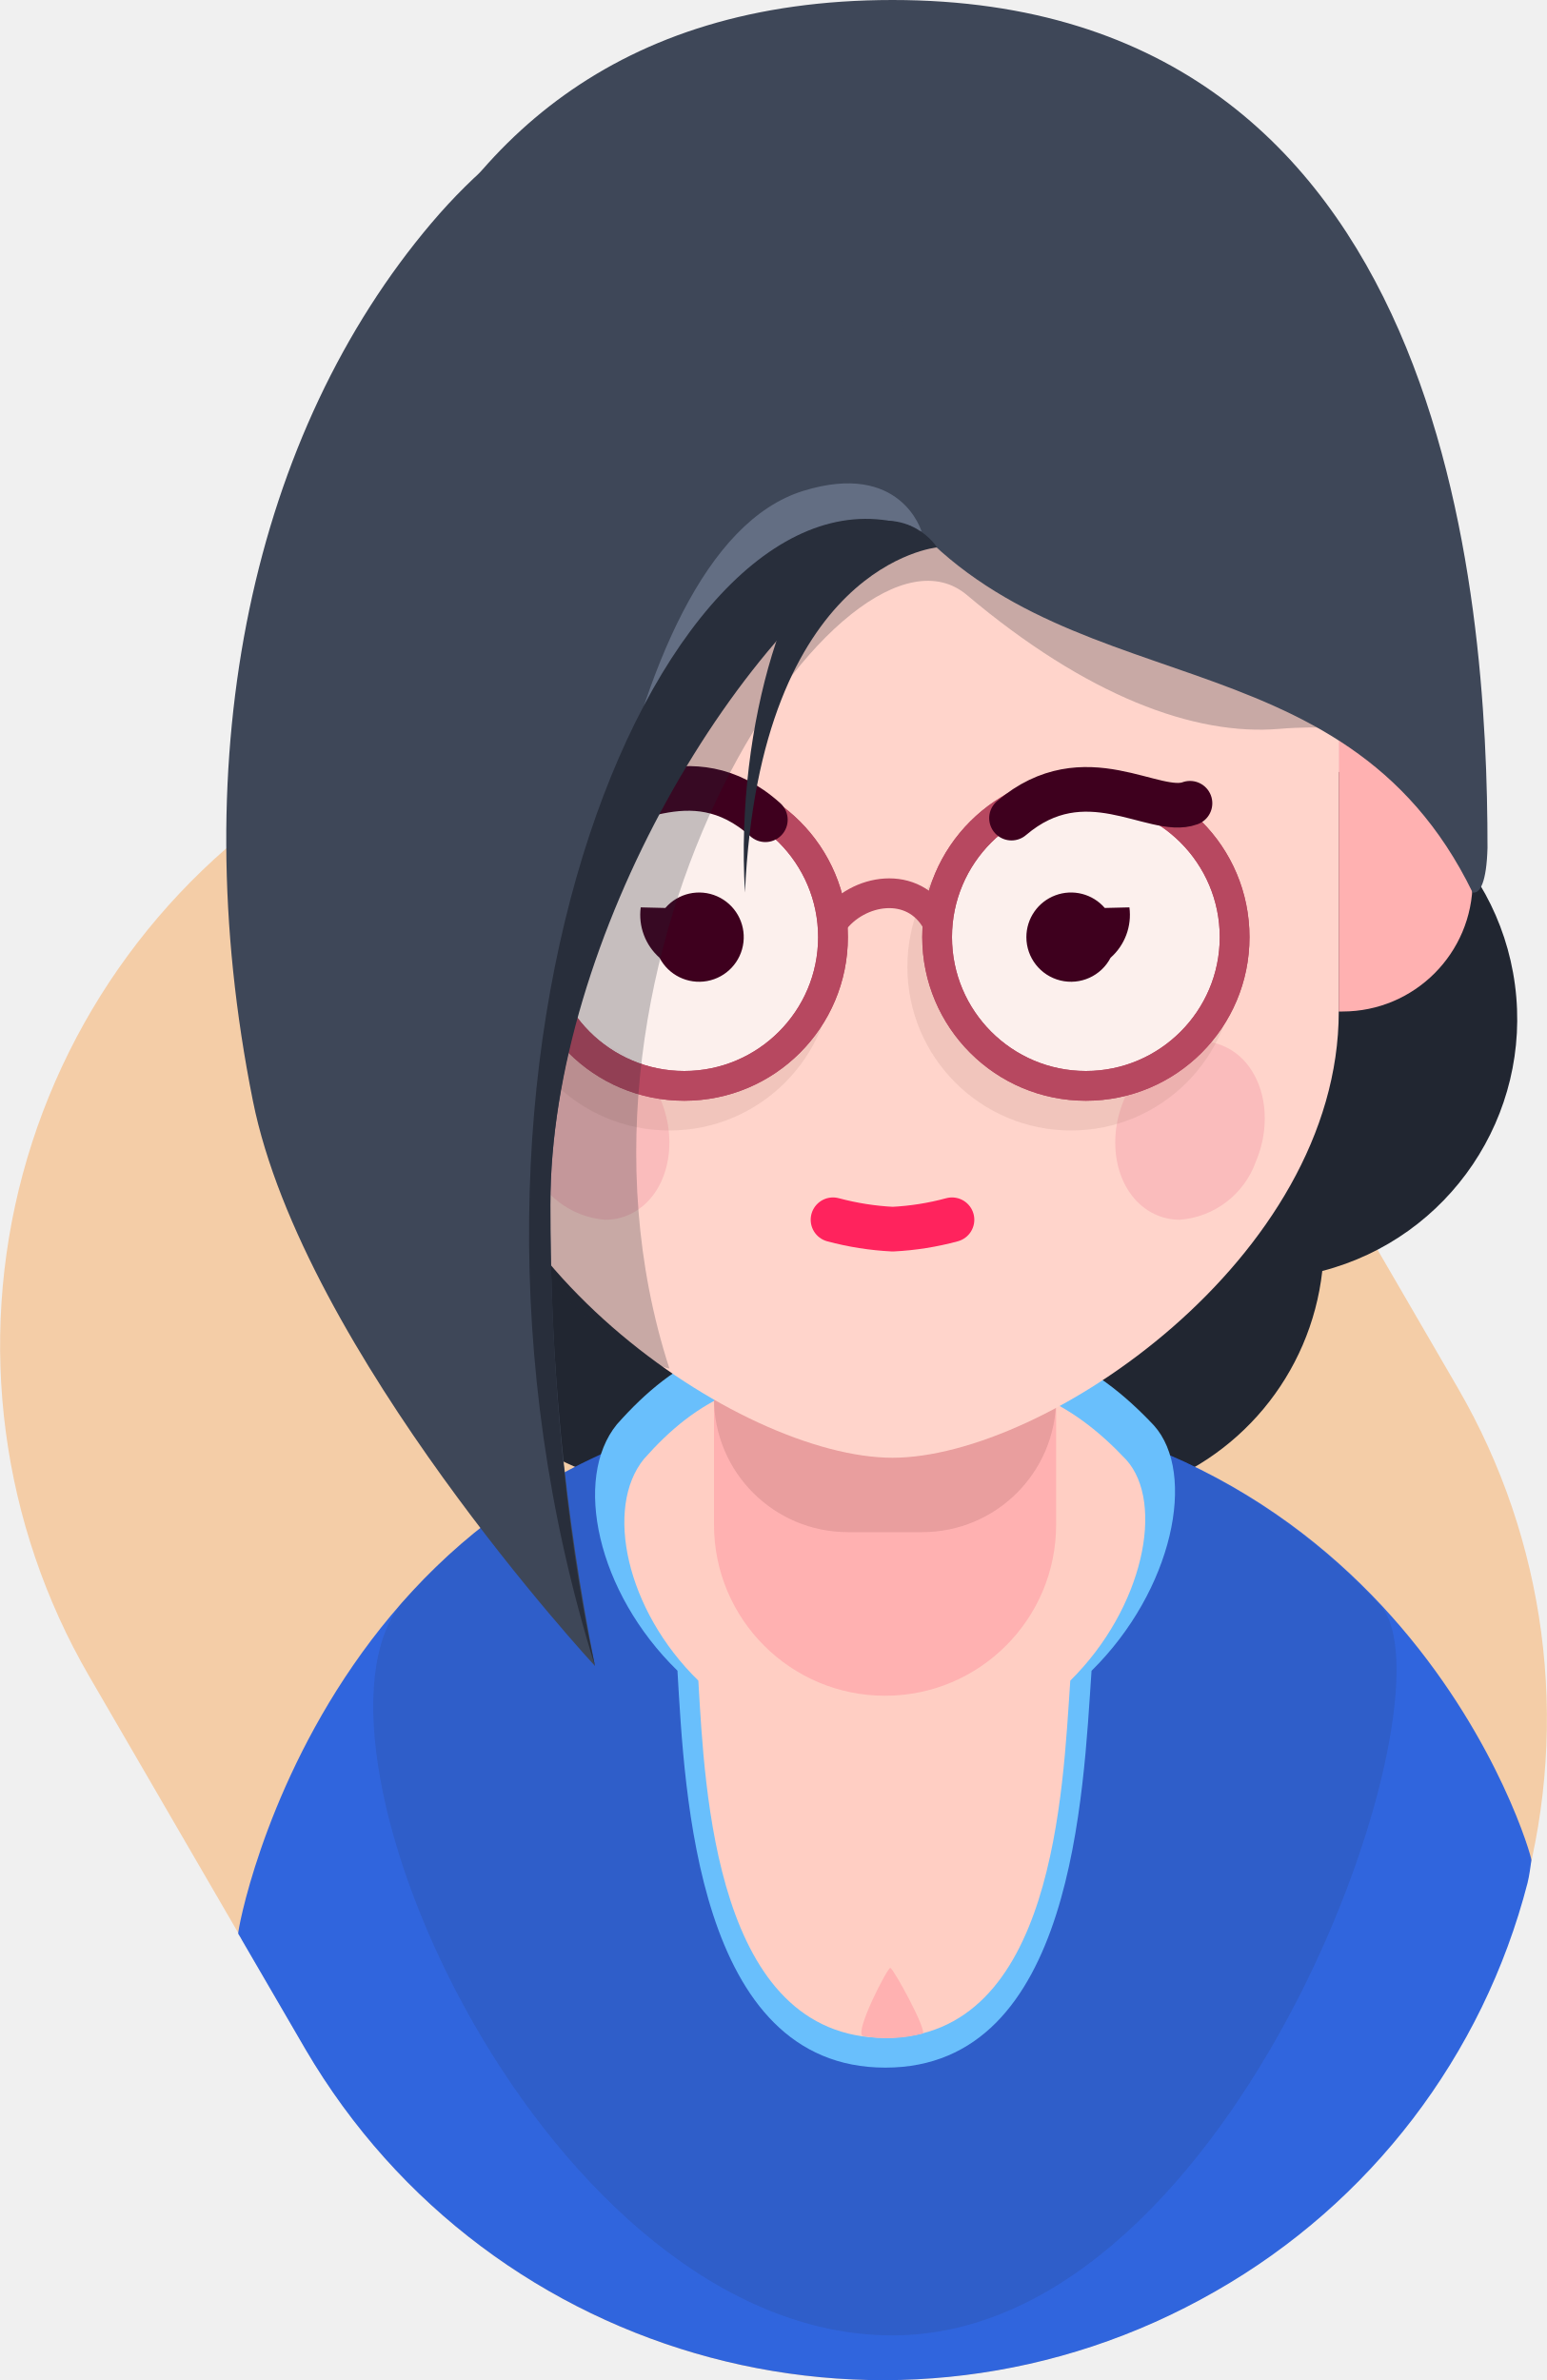
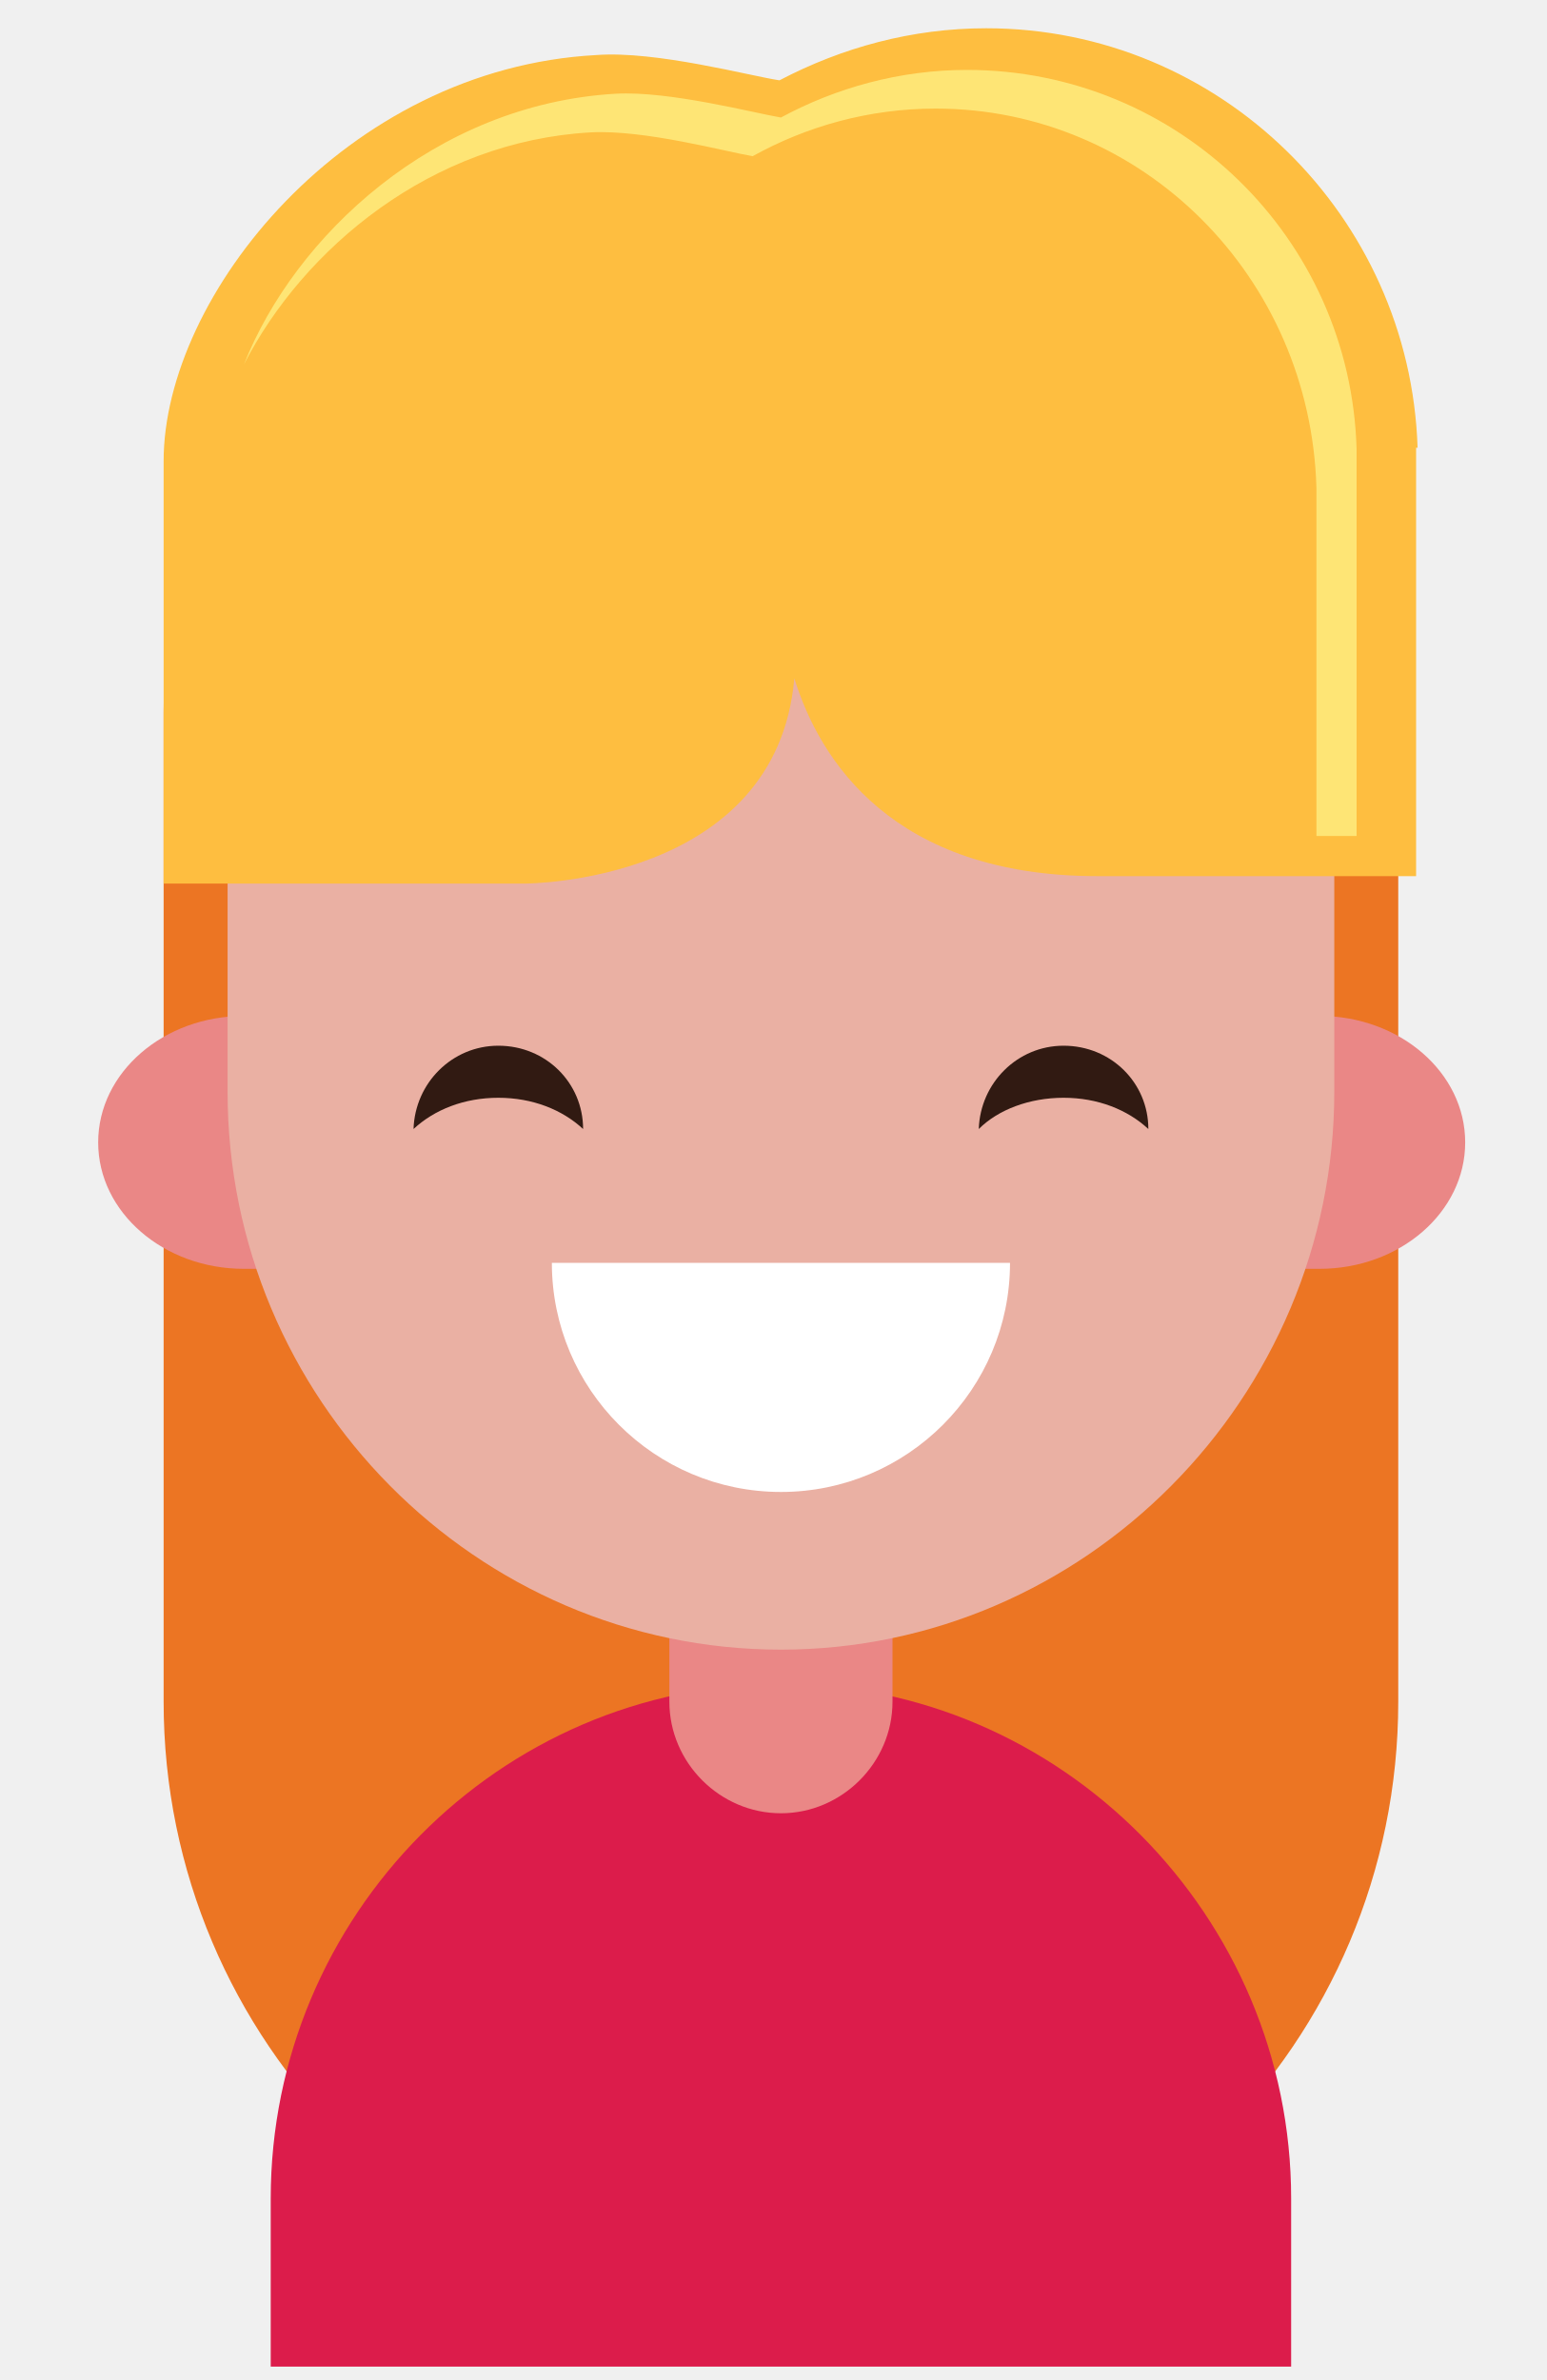
- <svg xmlns="http://www.w3.org/2000/svg" viewBox="0 0 104 160">
-   <defs>
-     <style>
- 	  .cls-1 {
- 		clip-path: url(#clip-Canvas);
- 	  }
- 
- 	  .cls-2 {
- 		fill: #f4cda7;
- 	  }
- 
- 	  .cls-3 {
- 		fill: #212631;
- 	  }
- 
- 	  .cls-4 {
- 		fill: #3065dd;
- 	  }
- 
- 	  .cls-5 {
- 		fill: rgba(38,34,35,0.42);
- 		opacity: 0.259;
- 	  }
- 
- 	  .cls-6 {
- 		fill: #69bffc;
- 	  }
- 
- 	  .cls-7 {
- 		fill: #ffcec3;
- 	  }
- 
- 	  .cls-8 {
- 		fill: #ffb1b1;
- 	  }
- 
- 	  .cls-9 {
- 		fill: rgba(142,81,81,0.53);
- 		opacity: 0.38;
- 	  }
- 
- 	  .cls-10 {
- 		fill: #ffd4cb;
- 	  }
- 
- 	  .cls-11 {
- 		fill: #fabcbc;
- 	  }
- 
- 	  .cls-12 {
- 		fill: rgba(169,124,114,0.68);
- 		opacity: 0.239;
- 	  }
- 
- 	  .cls-13 {
- 		fill: rgba(255,251,250,0.79);
- 	  }
- 
- 	  .cls-13, .cls-14, .cls-18 {
- 		stroke-linejoin: round;
- 	  }
- 
- 	  .cls-14, .cls-15, .cls-17, .cls-18 {
- 		fill: none;
- 	  }
- 
- 	  .cls-15 {
- 		stroke: #b74860;
- 		stroke-width: 2px;
- 	  }
- 
- 	  .cls-16 {
- 		fill: #3e001e;
- 	  }
- 
- 	  .cls-17 {
- 		stroke: #3e001e;
- 	  }
- 
- 	  .cls-17, .cls-18 {
- 		stroke-linecap: round;
- 		stroke-width: 3px;
- 	  }
- 
- 	  .cls-18 {
- 		stroke: #ff235d;
- 	  }
- 
- 	  .cls-19 {
- 		fill: rgba(33,38,49,0.45);
- 		opacity: 0.549;
- 	  }
- 
- 	  .cls-20 {
- 		fill: #3e4758;
- 	  }
- 
- 	  .cls-21 {
- 		fill: #636e83;
- 	  }
- 
- 	  .cls-22 {
- 		fill: #282e3b;
- 	  }
- 
- 	  .cls-23, .cls-24 {
- 		stroke: none;
- 	  }
- 
- 	  .cls-24 {
- 		fill: #b74860;
- 	  }
- 	</style>
-     <clipPath id="clip-Canvas">
-       <rect width="104" height="160" />
-     </clipPath>
-   </defs>
-   <g class="cls-1">
+ <svg xmlns="http://www.w3.org/2000/svg" version="1.1" id="Layer_1" x="0px" y="0px" viewBox="0 0 104 160" style="enable-background:new 0 0 104 160;" xml:space="preserve">
+   <style type="text/css">
+ 	.st0{fill:#EC7523;}
+ 	.st1{fill:#DC1C4B;}
+ 	.st2{fill:#EA8786;}
+ 	.st3{fill:#EAB0A3;}
+ 	.st4{fill:#FEBE40;}
+ 	.st5{fill:#FEE575;}
+ 	.st6{fill:#311A12;}
+ 	.st7{fill:#FFFFFF;}
+ </style>
+   <g>
+     <path class="st0" d="M52.5,6.4C29.6,6.4,11,25,11,47.9c0,0,0,0,0,0v66.5c0,0,0,0,0,0c0,22.9,18.6,41.5,41.5,41.5   c22.9,0,41.5-18.6,41.5-41.5V47.9C94,25,75.4,6.4,52.5,6.4z" />
+     <path class="st1" d="M86.8,159.1v-11.3c0-19-15.5-34.6-34.3-34.6c-18.9,0-34.3,15.6-34.3,34.6v11.3H86.8z" />
+     <path class="st2" d="M60,114.4c0,4.1-3.4,7.5-7.5,7.5c-4.1,0-7.5-3.4-7.5-7.5v-4.9c0-4.1,3.4-7.5,7.5-7.5c4.1,0,7.5,3.4,7.5,7.5   V114.4z" />
+     <path class="st2" d="M98.5,76.8c0,4.7-4.4,8.5-9.8,8.5H16.4c-5.4,0-9.8-3.8-9.8-8.5c0-4.7,4.4-8.5,9.8-8.5h72.3   C94.1,68.3,98.5,72.1,98.5,76.8z" />
+     <path class="st3" d="M89.7,73.4c0,20.6-16.8,37.5-37.2,37.5C32,110.9,15.3,94,15.3,73.4V49c0-20.6,16.8-37.5,37.2-37.5   C73,11.4,89.7,28.3,89.7,49V73.4z" />
+     <path class="st4" d="M95.3,30.1L95.3,30.1C94.8,14.5,82,1.9,66.3,1.9c-5,0-9.7,1.3-13.9,3.5c-2-0.3-8.3-2-12.3-1.7   C23.2,4.6,11,19.9,11,31c0,11.1,0,28.4,0,28.4h24.3c0,0,16.9,0,18.1-13.8c1.7,5.5,6.6,13.3,20.4,13.3h21.4V30.1z" />
    <g>
-       <path class="cls-2" d="M22.358,51.96a44.86,44.86,0,0,1,61.082,16.27l14.57,25.087A44.308,44.308,0,0,1,81.643,154.04a44.86,44.86,0,0,1-61.082-16.27L5.991,112.682A44.309,44.309,0,0,1,22.358,51.96Z" />
-       <path class="cls-3" d="M58.05,94.7a17.5,17.5,0,1,1,.9-23.393,17.48,17.48,0,0,1,8.156-4.748A17.5,17.5,0,1,1,88.893,85.444,17.5,17.5,0,0,1,58.05,94.7Z" />
-       <path class="cls-4" d="M59.031,94c35.136,0,43.968,30.687,43.92,31.052s-.148,1.1-.259,1.533A44.355,44.355,0,0,1,81.706,154.04a44.96,44.96,0,0,1-61.17-16.27l-4.26-7.324c-.086-.148-.141-.27-.261-.448S22.434,94,59.031,94Z" />
-       <path class="cls-5" d="M59.031,94c16.337,0,27,6.686,33.727,13.878C98.236,113.733,83.158,157,60,157s-40.905-39.461-33-49.231C33.493,100.38,43.585,94,59.031,94Z" />
-       <path class="cls-6" d="M45.543,112.315c-5.418-5.281-7.038-12.923-4.073-16.558,3.929-4.433,8.2-6.773,17.538-6.773,9.882,0,14.494,2.524,18.563,6.839,2.9,3.225,1.3,11.081-4.19,16.5C72.816,120.5,72.208,139,59.519,139,46.8,139,46.029,120.5,45.543,112.315Z" />
-       <path class="cls-7" d="M46.947,112.983c-4.866-4.753-6.321-11.63-3.658-14.9,3.529-3.99,7.361-6.1,15.753-6.1,8.876,0,13.018,2.272,16.673,6.155,2.606,2.9,1.165,9.973-3.763,14.846C71.443,120.347,70.9,137,59.5,137,48.074,137,47.384,120.353,46.947,112.983Z" />
-       <path class="cls-8" d="M57.987,136.864a9.194,9.194,0,0,0,4.053-.161c.254-.285-1.992-4.4-2.189-4.407S57.462,136.556,57.987,136.864Z" />
-       <rect class="cls-8" width="23" height="31" rx="11.5" transform="translate(48 83)" />
-       <rect class="cls-9" width="23" height="18" rx="9" transform="translate(48 85)" />
-       <path class="cls-10" d="M60,18A30,30,0,0,1,90,48V68c0,16.568-19.764,30-30,30S30,84.568,30,68V48A30,30,0,0,1,60,18Z" />
-       <path class="cls-11" d="M77.612,81.617c-2.442-1.165-3.352-4.623-2.032-7.726s4.368-4.673,6.809-3.509,3.352,4.623,2.032,7.726A5.906,5.906,0,0,1,79.316,82,3.933,3.933,0,0,1,77.612,81.617Zm-42-3.509c-1.311-3.1-.407-6.561,2.02-7.726s5.456.407,6.767,3.509.407,6.561-2.02,7.726A3.89,3.89,0,0,1,40.68,82,5.873,5.873,0,0,1,35.607,78.108Z" />
-       <path class="cls-8" d="M90,68V49h.25A8.75,8.75,0,0,1,99,57.75v1.5A8.75,8.75,0,0,1,90.25,68ZM29.75,68A8.751,8.751,0,0,1,21,59.25v-1.5A8.751,8.751,0,0,1,29.75,49H30V68Z" />
-       <g>
-         <path class="cls-12" d="M61,65A11,11,0,1,1,72,76,11,11,0,0,1,61,65ZM34,65A11,11,0,1,1,45,76,11,11,0,0,1,34,65Z" />
-         <g>
-           <g class="cls-13">
-             <path class="cls-23" d="M 73 73 C 67.486 73 63 68.514 63 63 C 63 57.486 67.486 53 73 53 C 78.514 53 83 57.486 83 63 C 83 68.514 78.514 73 73 73 Z M 46 73 C 40.486 73 36 68.514 36 63 C 36 57.486 40.486 53 46 53 C 51.514 53 56 57.486 56 63 C 56 68.514 51.514 73 46 73 Z" />
-             <path class="cls-24" d="M 46 54 C 41.037 54 37 58.037 37 63 C 37 67.963 41.037 72 46 72 C 50.962 72 55 67.963 55 63 C 55 58.037 50.962 54 46 54 M 73 54 C 68.037 54 64 58.037 64 63 C 64 67.963 68.037 72 73 72 C 77.962 72 82 67.963 82 63 C 82 58.037 77.962 54 73 54 M 46 52 C 52.075 52 57 56.925 57 63 C 57 69.075 52.075 74 46 74 C 39.925 74 35 69.075 35 63 C 35 56.925 39.925 52 46 52 Z M 73 52 C 79.075 52 84 56.925 84 63 C 84 69.075 79.075 74 73 74 C 66.925 74 62 69.075 62 63 C 62 56.925 66.925 52 73 52 Z" />
-           </g>
-           <g class="cls-14">
-             <path class="cls-23" d="M62,63A11,11,0,1,1,73,74,11,11,0,0,1,62,63ZM35,63A11,11,0,1,1,46,74,11,11,0,0,1,35,63Z" />
-             <path class="cls-24" d="M 46 54 C 41.037 54 37 58.037 37 63 C 37 67.963 41.037 72 46 72 C 50.962 72 55 67.963 55 63 C 55 58.037 50.962 54 46 54 M 73 54 C 68.037 54 64 58.037 64 63 C 64 67.963 68.037 72 73 72 C 77.962 72 82 67.963 82 63 C 82 58.037 77.962 54 73 54 M 46 52 C 52.075 52 57 56.925 57 63 C 57 69.075 52.075 74 46 74 C 39.925 74 35 69.075 35 63 C 35 56.925 39.925 52 46 52 Z M 73 52 C 79.075 52 84 56.925 84 63 C 84 69.075 79.075 74 73 74 C 66.925 74 62 69.075 62 63 C 62 56.925 66.925 52 73 52 Z" />
-           </g>
-         </g>
-         <path class="cls-15" d="M56,62c1.653-2.27,5.432-2.909,7,0" />
-       </g>
-       <path class="cls-16" d="M69,63a3,3,0,0,1,5.271-1.96c.555-.008,1.1-.024,1.656-.04a3.845,3.845,0,0,1-1.266,3.386A3,3,0,0,1,69,63ZM44.338,64.385A3.845,3.845,0,0,1,43.074,61c.554.016,1.1.032,1.655.04a3,3,0,1,1-.391,3.345Z" />
-       <path class="cls-17" d="M68,52c4.944-4.208,9.579-.1,12-1" transform="translate(0 3)" />
-       <path class="cls-17" d="M49.453,54.109c-5.093-4.58-9.867-.114-12.361-1.088" transform="translate(2 1)" />
-       <path class="cls-18" d="M56,82a19.183,19.183,0,0,0,4.014.632A18.758,18.758,0,0,0,64,82" />
-       <path class="cls-19" d="M45,92C35.931,63.934,56.943,33.209,65,40s15.3,9.481,21,9,9,1,9,1L62,30S38.333,39.936,35,58s-1.063,18.7-1,23S43.187,91.781,45,92Z" />
-       <path class="cls-20" d="M60,33.567C70.9,47.815,90.234,41.978,99,60c.506.1.938-.722,1-3,0-16.73-2.524-57-40-57S20,39.111,20,57h.875C20.875,47.527,55.17,45.977,60,33.567Z" />
-       <path class="cls-20" d="M61,35C49.591,41.139,36.987,63.146,37,81a155.239,155.239,0,0,0,3,31S20.377,90.847,17,74c-4.714-23.519.091-44.944,12-59S55,4,55,4,65.6,31.4,61,35Z" />
-       <path class="cls-21" d="M61.957,35.741S50.964,30.079,41,56c2.337-11,6.415-20.964,13-23S61.957,35.741,61.957,35.741Z" />
-       <path class="cls-22" d="M63.993,36.8S52.073,37.91,51.082,60.008c-.694-11.472,3.146-22.929,7.134-24.53S63.993,36.8,63.993,36.8Z" transform="translate(-1)" />
-       <path class="cls-22" d="M61.248,35.383C49.839,41.522,36.987,63.146,37,81s2.642,29.4,3,31C27.132,70.816,44.755,29.864,61.248,35.383Z" />
+       <path class="st5" d="M91.2,30.2C90.8,16,79.2,4.7,65,4.7c-4.5,0-8.8,1.2-12.5,3.2C50.7,7.6,45,6.1,41.4,6.3    C29.2,7,19.8,15.9,16.4,24.5c4-7.8,12.6-15,23.3-15.6c3.6-0.2,9.1,1.3,10.9,1.6c3.6-2,7.8-3.2,12.3-3.2    c13.9,0,25.2,11.3,25.6,25.5h0v23.4h2.7L91.2,30.2L91.2,30.2z" />
    </g>
+     <g>
+       <path class="st6" d="M33.5,73.8c2.3,0,4.3,0.8,5.7,2.1c0-3.1-2.5-5.6-5.7-5.6c-3.1,0-5.6,2.5-5.7,5.6    C29.2,74.6,31.2,73.8,33.5,73.8z" />
+       <path class="st6" d="M71.5,73.8c2.3,0,4.3,0.8,5.7,2.1c0-3.1-2.5-5.6-5.7-5.6c-3.1,0-5.6,2.5-5.7,5.6    C67.1,74.6,69.2,73.8,71.5,73.8z" />
+     </g>
+     <path class="st7" d="M52.5,100.3c8.5,0,15.4-6.9,15.4-15.4H37.1C37.1,93.4,44,100.3,52.5,100.3z" />
  </g>
</svg>
